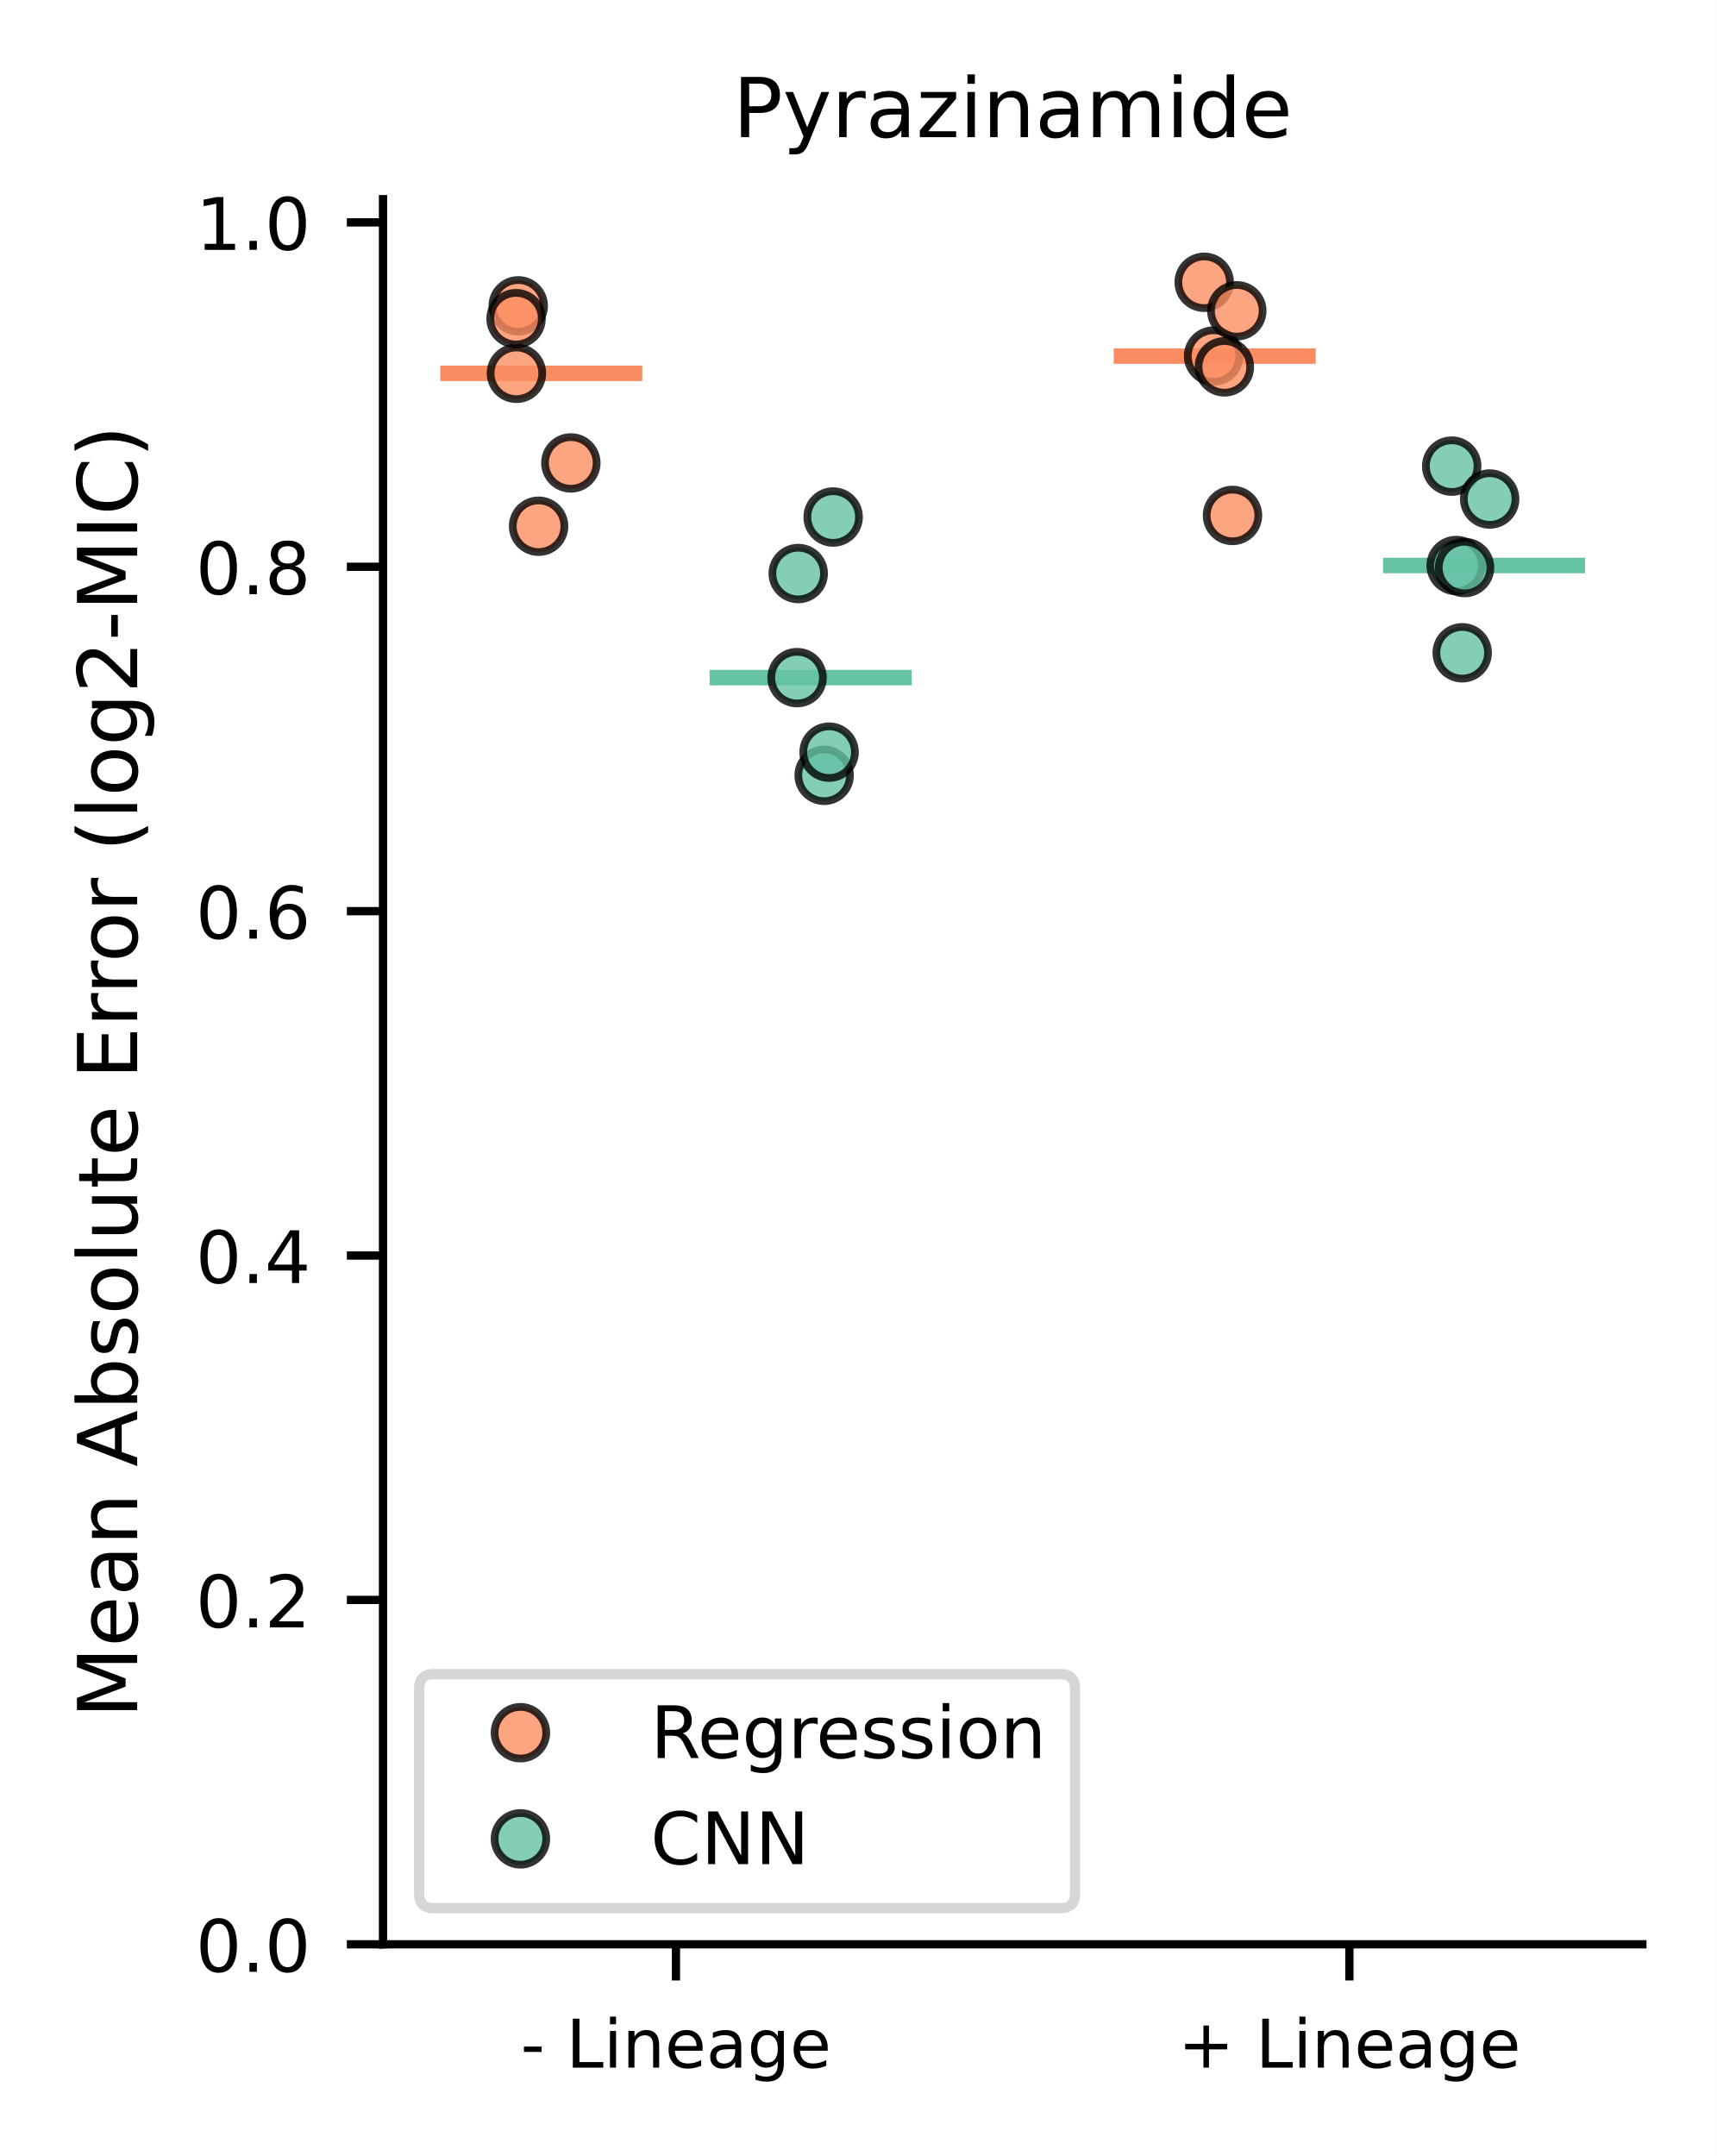
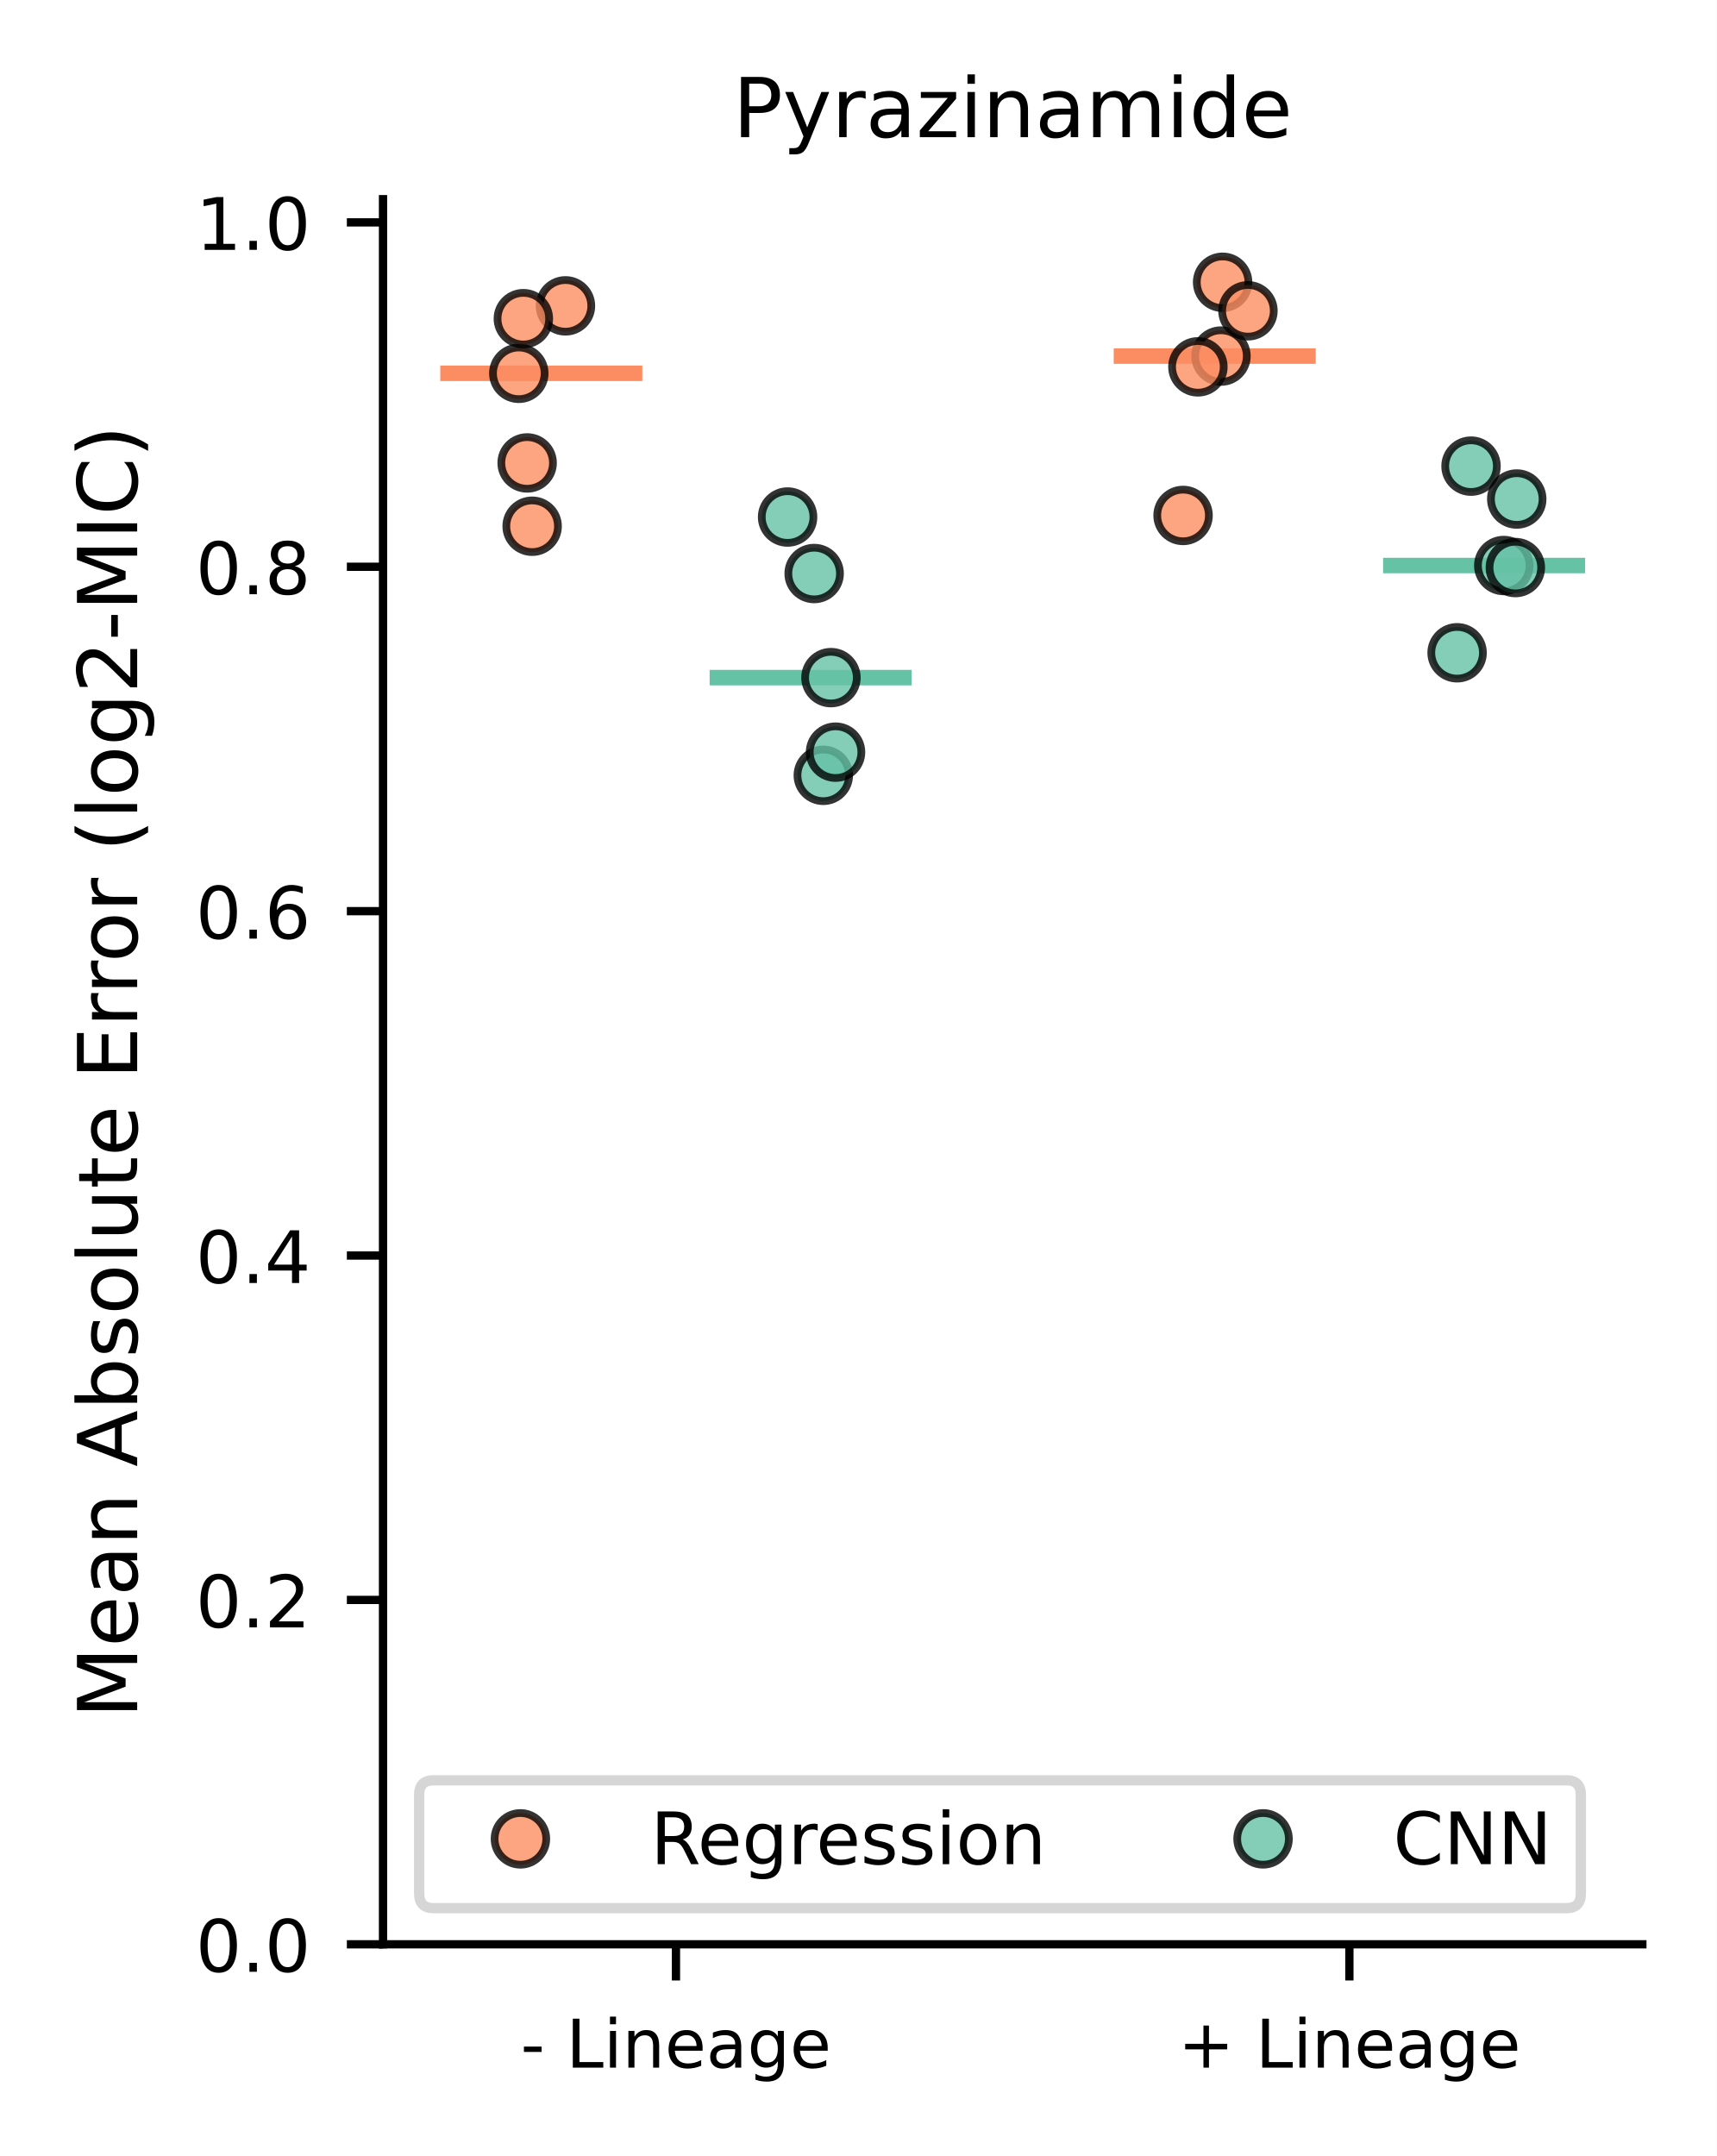
<svg xmlns="http://www.w3.org/2000/svg" xmlns:xlink="http://www.w3.org/1999/xlink" width="166.175pt" height="208.69pt" viewBox="0 0 166.175 208.69" version="1.1">
  <defs>
    <style type="text/css">*{stroke-linejoin: round; stroke-linecap: butt}</style>
  </defs>
  <g id="figure_1">
    <g id="patch_1">
      <path d="M 0 208.69  L 166.175 208.69  L 166.175 0  L 0 0  z " style="fill: #ffffff" />
    </g>
    <g id="axes_1">
      <g id="patch_2">
        <path d="M 37.075 188.199  L 158.975 188.199  L 158.975 19.279  L 37.075 19.279  z " style="fill: #ffffff" />
      </g>
      <g id="LineCollection_1">
-         <path d="M 42.616 36.135  L 62.172 36.135  " clip-path="url(#p2de7254664)" style="fill: none; stroke: #fc8d62; stroke-width: 1.5" />
+         <path d="M 42.616 36.135  L 62.172 36.135  " clip-path="url(#p660e434c75)" style="fill: none; stroke: #fc8d62; stroke-width: 1.5" />
      </g>
      <g id="LineCollection_2">
-         <path d="M 68.69 65.591  L 88.247 65.591  " clip-path="url(#p2de7254664)" style="fill: none; stroke: #66c2a5; stroke-width: 1.5" />
+         <path d="M 68.69 65.591  L 88.247 65.591  " clip-path="url(#p660e434c75)" style="fill: none; stroke: #66c2a5; stroke-width: 1.5" />
      </g>
      <g id="LineCollection_3">
-         <path d="M 107.803 34.467  L 127.359 34.467  " clip-path="url(#p2de7254664)" style="fill: none; stroke: #fc8d62; stroke-width: 1.5" />
+         <path d="M 107.803 34.467  L 127.359 34.467  " clip-path="url(#p660e434c75)" style="fill: none; stroke: #fc8d62; stroke-width: 1.5" />
      </g>
      <g id="LineCollection_4">
-         <path d="M 133.878 54.74  L 153.434 54.74  " clip-path="url(#p2de7254664)" style="fill: none; stroke: #66c2a5; stroke-width: 1.5" />
+         <path d="M 133.878 54.74  L 153.434 54.74  " clip-path="url(#p660e434c75)" style="fill: none; stroke: #66c2a5; stroke-width: 1.5" />
      </g>
      <g id="PathCollection_1">
        <defs>
-           <path id="C0_0_fc02c3c919" d="M 0 2.5  C 0.663 2.5 1.299 2.237 1.768 1.768  C 2.237 1.299 2.5 0.663 2.5 -0  C 2.5 -0.663 2.237 -1.299 1.768 -1.768  C 1.299 -2.237 0.663 -2.5 0 -2.5  C -0.663 -2.5 -1.299 -2.237 -1.768 -1.768  C -2.237 -1.299 -2.5 -0.663 -2.5 0  C -2.5 0.663 -2.237 1.299 -1.768 1.768  C -1.299 2.237 -0.663 2.5 0 2.5  z " />
+           <path id="C0_0_1dfc1ed73a" d="M 0 2.5  C 0.663 2.5 1.299 2.237 1.768 1.768  C 2.237 1.299 2.5 0.663 2.5 -0  C 2.5 -0.663 2.237 -1.299 1.768 -1.768  C 1.299 -2.237 0.663 -2.5 0 -2.5  C -0.663 -2.5 -1.299 -2.237 -1.768 -1.768  C -2.237 -1.299 -2.5 -0.663 -2.5 0  C -2.5 0.663 -2.237 1.299 -1.768 1.768  C -1.299 2.237 -0.663 2.5 0 2.5  z " />
        </defs>
-         <g clip-path="url(#p2de7254664)">
-           <use xlink:href="#C0_0_fc02c3c919" x="50.164" y="29.606" style="fill: #fc8d62; fill-opacity: 0.8; stroke: #000000; stroke-opacity: 0.8; stroke-width: 0.75" />
-         </g>
-         <g clip-path="url(#p2de7254664)">
-           <use xlink:href="#C0_0_fc02c3c919" x="49.988" y="36.135" style="fill: #fc8d62; fill-opacity: 0.8; stroke: #000000; stroke-opacity: 0.8; stroke-width: 0.75" />
-         </g>
-         <g clip-path="url(#p2de7254664)">
-           <use xlink:href="#C0_0_fc02c3c919" x="52.133" y="50.937" style="fill: #fc8d62; fill-opacity: 0.8; stroke: #000000; stroke-opacity: 0.8; stroke-width: 0.75" />
-         </g>
-         <g clip-path="url(#p2de7254664)">
-           <use xlink:href="#C0_0_fc02c3c919" x="55.255" y="44.81" style="fill: #fc8d62; fill-opacity: 0.8; stroke: #000000; stroke-opacity: 0.8; stroke-width: 0.75" />
-         </g>
-         <g clip-path="url(#p2de7254664)">
-           <use xlink:href="#C0_0_fc02c3c919" x="49.953" y="30.847" style="fill: #fc8d62; fill-opacity: 0.8; stroke: #000000; stroke-opacity: 0.8; stroke-width: 0.75" />
+         <g clip-path="url(#p660e434c75)">
+           <use xlink:href="#C0_0_1dfc1ed73a" x="54.735" y="29.606" style="fill: #fc8d62; fill-opacity: 0.8; stroke: #000000; stroke-opacity: 0.8; stroke-width: 0.75" />
+         </g>
+         <g clip-path="url(#p660e434c75)">
+           <use xlink:href="#C0_0_1dfc1ed73a" x="50.218" y="36.135" style="fill: #fc8d62; fill-opacity: 0.8; stroke: #000000; stroke-opacity: 0.8; stroke-width: 0.75" />
+         </g>
+         <g clip-path="url(#p660e434c75)">
+           <use xlink:href="#C0_0_1dfc1ed73a" x="51.51" y="50.937" style="fill: #fc8d62; fill-opacity: 0.8; stroke: #000000; stroke-opacity: 0.8; stroke-width: 0.75" />
+         </g>
+         <g clip-path="url(#p660e434c75)">
+           <use xlink:href="#C0_0_1dfc1ed73a" x="51.026" y="44.81" style="fill: #fc8d62; fill-opacity: 0.8; stroke: #000000; stroke-opacity: 0.8; stroke-width: 0.75" />
+         </g>
+         <g clip-path="url(#p660e434c75)">
+           <use xlink:href="#C0_0_1dfc1ed73a" x="50.659" y="30.847" style="fill: #fc8d62; fill-opacity: 0.8; stroke: #000000; stroke-opacity: 0.8; stroke-width: 0.75" />
        </g>
      </g>
      <g id="PathCollection_2">
        <defs>
-           <path id="C1_0_ed8941efb0" d="M 0 2.5  C 0.663 2.5 1.299 2.237 1.768 1.768  C 2.237 1.299 2.5 0.663 2.5 -0  C 2.5 -0.663 2.237 -1.299 1.768 -1.768  C 1.299 -2.237 0.663 -2.5 0 -2.5  C -0.663 -2.5 -1.299 -2.237 -1.768 -1.768  C -2.237 -1.299 -2.5 -0.663 -2.5 0  C -2.5 0.663 -2.237 1.299 -1.768 1.768  C -1.299 2.237 -0.663 2.5 0 2.5  z " />
+           <path id="C1_0_a44e7f3e04" d="M 0 2.5  C 0.663 2.5 1.299 2.237 1.768 1.768  C 2.237 1.299 2.5 0.663 2.5 -0  C 2.5 -0.663 2.237 -1.299 1.768 -1.768  C 1.299 -2.237 0.663 -2.5 0 -2.5  C -0.663 -2.5 -1.299 -2.237 -1.768 -1.768  C -2.237 -1.299 -2.5 -0.663 -2.5 0  C -2.5 0.663 -2.237 1.299 -1.768 1.768  C -1.299 2.237 -0.663 2.5 0 2.5  z " />
        </defs>
-         <g clip-path="url(#p2de7254664)">
-           <use xlink:href="#C1_0_ed8941efb0" x="77.154" y="65.591" style="fill: #66c2a5; fill-opacity: 0.8; stroke: #000000; stroke-opacity: 0.8; stroke-width: 0.75" />
-         </g>
-         <g clip-path="url(#p2de7254664)">
-           <use xlink:href="#C1_0_ed8941efb0" x="77.265" y="55.515" style="fill: #66c2a5; fill-opacity: 0.8; stroke: #000000; stroke-opacity: 0.8; stroke-width: 0.75" />
-         </g>
-         <g clip-path="url(#p2de7254664)">
-           <use xlink:href="#C1_0_ed8941efb0" x="80.647" y="50.046" style="fill: #66c2a5; fill-opacity: 0.8; stroke: #000000; stroke-opacity: 0.8; stroke-width: 0.75" />
-         </g>
-         <g clip-path="url(#p2de7254664)">
-           <use xlink:href="#C1_0_ed8941efb0" x="79.775" y="75.047" style="fill: #66c2a5; fill-opacity: 0.8; stroke: #000000; stroke-opacity: 0.8; stroke-width: 0.75" />
-         </g>
-         <g clip-path="url(#p2de7254664)">
-           <use xlink:href="#C1_0_ed8941efb0" x="80.254" y="72.805" style="fill: #66c2a5; fill-opacity: 0.8; stroke: #000000; stroke-opacity: 0.8; stroke-width: 0.75" />
+         <g clip-path="url(#p660e434c75)">
+           <use xlink:href="#C1_0_a44e7f3e04" x="80.433" y="65.591" style="fill: #66c2a5; fill-opacity: 0.8; stroke: #000000; stroke-opacity: 0.8; stroke-width: 0.75" />
+         </g>
+         <g clip-path="url(#p660e434c75)">
+           <use xlink:href="#C1_0_a44e7f3e04" x="78.808" y="55.515" style="fill: #66c2a5; fill-opacity: 0.8; stroke: #000000; stroke-opacity: 0.8; stroke-width: 0.75" />
+         </g>
+         <g clip-path="url(#p660e434c75)">
+           <use xlink:href="#C1_0_a44e7f3e04" x="76.236" y="50.046" style="fill: #66c2a5; fill-opacity: 0.8; stroke: #000000; stroke-opacity: 0.8; stroke-width: 0.75" />
+         </g>
+         <g clip-path="url(#p660e434c75)">
+           <use xlink:href="#C1_0_a44e7f3e04" x="79.693" y="75.047" style="fill: #66c2a5; fill-opacity: 0.8; stroke: #000000; stroke-opacity: 0.8; stroke-width: 0.75" />
+         </g>
+         <g clip-path="url(#p660e434c75)">
+           <use xlink:href="#C1_0_a44e7f3e04" x="80.878" y="72.805" style="fill: #66c2a5; fill-opacity: 0.8; stroke: #000000; stroke-opacity: 0.8; stroke-width: 0.75" />
        </g>
      </g>
      <g id="PathCollection_3">
        <defs>
-           <path id="C2_0_182d3caf00" d="M 0 2.5  C 0.663 2.5 1.299 2.237 1.768 1.768  C 2.237 1.299 2.5 0.663 2.5 -0  C 2.5 -0.663 2.237 -1.299 1.768 -1.768  C 1.299 -2.237 0.663 -2.5 0 -2.5  C -0.663 -2.5 -1.299 -2.237 -1.768 -1.768  C -2.237 -1.299 -2.5 -0.663 -2.5 0  C -2.5 0.663 -2.237 1.299 -1.768 1.768  C -1.299 2.237 -0.663 2.5 0 2.5  z " />
+           <path id="C2_0_bcf2cb54c0" d="M 0 2.5  C 0.663 2.5 1.299 2.237 1.768 1.768  C 2.237 1.299 2.5 0.663 2.5 -0  C 2.5 -0.663 2.237 -1.299 1.768 -1.768  C 1.299 -2.237 0.663 -2.5 0 -2.5  C -0.663 -2.5 -1.299 -2.237 -1.768 -1.768  C -2.237 -1.299 -2.5 -0.663 -2.5 0  C -2.5 0.663 -2.237 1.299 -1.768 1.768  C -1.299 2.237 -0.663 2.5 0 2.5  z " />
        </defs>
-         <g clip-path="url(#p2de7254664)">
-           <use xlink:href="#C2_0_182d3caf00" x="116.562" y="27.323" style="fill: #fc8d62; fill-opacity: 0.8; stroke: #000000; stroke-opacity: 0.8; stroke-width: 0.75" />
-         </g>
-         <g clip-path="url(#p2de7254664)">
-           <use xlink:href="#C2_0_182d3caf00" x="117.47" y="34.467" style="fill: #fc8d62; fill-opacity: 0.8; stroke: #000000; stroke-opacity: 0.8; stroke-width: 0.75" />
-         </g>
-         <g clip-path="url(#p2de7254664)">
-           <use xlink:href="#C2_0_182d3caf00" x="119.302" y="49.893" style="fill: #fc8d62; fill-opacity: 0.8; stroke: #000000; stroke-opacity: 0.8; stroke-width: 0.75" />
-         </g>
-         <g clip-path="url(#p2de7254664)">
-           <use xlink:href="#C2_0_182d3caf00" x="118.516" y="35.51" style="fill: #fc8d62; fill-opacity: 0.8; stroke: #000000; stroke-opacity: 0.8; stroke-width: 0.75" />
-         </g>
-         <g clip-path="url(#p2de7254664)">
-           <use xlink:href="#C2_0_182d3caf00" x="119.719" y="30.083" style="fill: #fc8d62; fill-opacity: 0.8; stroke: #000000; stroke-opacity: 0.8; stroke-width: 0.75" />
+         <g clip-path="url(#p660e434c75)">
+           <use xlink:href="#C2_0_bcf2cb54c0" x="118.345" y="27.323" style="fill: #fc8d62; fill-opacity: 0.8; stroke: #000000; stroke-opacity: 0.8; stroke-width: 0.75" />
+         </g>
+         <g clip-path="url(#p660e434c75)">
+           <use xlink:href="#C2_0_bcf2cb54c0" x="118.187" y="34.467" style="fill: #fc8d62; fill-opacity: 0.8; stroke: #000000; stroke-opacity: 0.8; stroke-width: 0.75" />
+         </g>
+         <g clip-path="url(#p660e434c75)">
+           <use xlink:href="#C2_0_bcf2cb54c0" x="114.518" y="49.893" style="fill: #fc8d62; fill-opacity: 0.8; stroke: #000000; stroke-opacity: 0.8; stroke-width: 0.75" />
+         </g>
+         <g clip-path="url(#p660e434c75)">
+           <use xlink:href="#C2_0_bcf2cb54c0" x="115.953" y="35.51" style="fill: #fc8d62; fill-opacity: 0.8; stroke: #000000; stroke-opacity: 0.8; stroke-width: 0.75" />
+         </g>
+         <g clip-path="url(#p660e434c75)">
+           <use xlink:href="#C2_0_bcf2cb54c0" x="120.798" y="30.083" style="fill: #fc8d62; fill-opacity: 0.8; stroke: #000000; stroke-opacity: 0.8; stroke-width: 0.75" />
        </g>
      </g>
      <g id="PathCollection_4">
        <defs>
-           <path id="C3_0_2be4f295f1" d="M 0 2.5  C 0.663 2.5 1.299 2.237 1.768 1.768  C 2.237 1.299 2.5 0.663 2.5 -0  C 2.5 -0.663 2.237 -1.299 1.768 -1.768  C 1.299 -2.237 0.663 -2.5 0 -2.5  C -0.663 -2.5 -1.299 -2.237 -1.768 -1.768  C -2.237 -1.299 -2.5 -0.663 -2.5 0  C -2.5 0.663 -2.237 1.299 -1.768 1.768  C -1.299 2.237 -0.663 2.5 0 2.5  z " />
+           <path id="C3_0_0215006f86" d="M 0 2.5  C 0.663 2.5 1.299 2.237 1.768 1.768  C 2.237 1.299 2.5 0.663 2.5 -0  C 2.5 -0.663 2.237 -1.299 1.768 -1.768  C 1.299 -2.237 0.663 -2.5 0 -2.5  C -0.663 -2.5 -1.299 -2.237 -1.768 -1.768  C -2.237 -1.299 -2.5 -0.663 -2.5 0  C -2.5 0.663 -2.237 1.299 -1.768 1.768  C -1.299 2.237 -0.663 2.5 0 2.5  z " />
        </defs>
-         <g clip-path="url(#p2de7254664)">
-           <use xlink:href="#C3_0_2be4f295f1" x="141.537" y="63.186" style="fill: #66c2a5; fill-opacity: 0.8; stroke: #000000; stroke-opacity: 0.8; stroke-width: 0.75" />
-         </g>
-         <g clip-path="url(#p2de7254664)">
-           <use xlink:href="#C3_0_2be4f295f1" x="140.951" y="54.74" style="fill: #66c2a5; fill-opacity: 0.8; stroke: #000000; stroke-opacity: 0.8; stroke-width: 0.75" />
-         </g>
-         <g clip-path="url(#p2de7254664)">
-           <use xlink:href="#C3_0_2be4f295f1" x="140.521" y="45.119" style="fill: #66c2a5; fill-opacity: 0.8; stroke: #000000; stroke-opacity: 0.8; stroke-width: 0.75" />
-         </g>
-         <g clip-path="url(#p2de7254664)">
-           <use xlink:href="#C3_0_2be4f295f1" x="144.196" y="48.303" style="fill: #66c2a5; fill-opacity: 0.8; stroke: #000000; stroke-opacity: 0.8; stroke-width: 0.75" />
-         </g>
-         <g clip-path="url(#p2de7254664)">
-           <use xlink:href="#C3_0_2be4f295f1" x="141.766" y="54.937" style="fill: #66c2a5; fill-opacity: 0.8; stroke: #000000; stroke-opacity: 0.8; stroke-width: 0.75" />
+         <g clip-path="url(#p660e434c75)">
+           <use xlink:href="#C3_0_0215006f86" x="141.044" y="63.186" style="fill: #66c2a5; fill-opacity: 0.8; stroke: #000000; stroke-opacity: 0.8; stroke-width: 0.75" />
+         </g>
+         <g clip-path="url(#p660e434c75)">
+           <use xlink:href="#C3_0_0215006f86" x="145.56" y="54.74" style="fill: #66c2a5; fill-opacity: 0.8; stroke: #000000; stroke-opacity: 0.8; stroke-width: 0.75" />
+         </g>
+         <g clip-path="url(#p660e434c75)">
+           <use xlink:href="#C3_0_0215006f86" x="142.391" y="45.119" style="fill: #66c2a5; fill-opacity: 0.8; stroke: #000000; stroke-opacity: 0.8; stroke-width: 0.75" />
+         </g>
+         <g clip-path="url(#p660e434c75)">
+           <use xlink:href="#C3_0_0215006f86" x="146.817" y="48.303" style="fill: #66c2a5; fill-opacity: 0.8; stroke: #000000; stroke-opacity: 0.8; stroke-width: 0.75" />
+         </g>
+         <g clip-path="url(#p660e434c75)">
+           <use xlink:href="#C3_0_0215006f86" x="146.682" y="54.937" style="fill: #66c2a5; fill-opacity: 0.8; stroke: #000000; stroke-opacity: 0.8; stroke-width: 0.75" />
        </g>
      </g>
      <g id="line2d_1" />
      <g id="line2d_2" />
      <g id="matplotlib.axis_1">
        <g id="xtick_1">
          <g id="line2d_3">
            <defs>
-               <path id="m9ee21b31c9" d="M 0 0  L 0 3.5  " style="stroke: #000000; stroke-width: 0.8" />
+               <path id="m499f65427b" d="M 0 0  L 0 3.5  " style="stroke: #000000; stroke-width: 0.8" />
            </defs>
            <g>
-               <use xlink:href="#m9ee21b31c9" x="65.431" y="188.199" style="stroke: #000000; stroke-width: 0.8" />
+               <use xlink:href="#m499f65427b" x="65.431" y="188.199" style="stroke: #000000; stroke-width: 0.8" />
            </g>
          </g>
          <g id="text_1">
            <g transform="translate(50.39782 200.1377) scale(0.065 -0.065)">
              <defs>
                <path id="DejaVuSans-2d" d="M 313 2009  L 1997 2009  L 1997 1497  L 313 1497  L 313 2009  z " transform="scale(0.015625)" />
                <path id="DejaVuSans-20" transform="scale(0.015625)" />
                <path id="DejaVuSans-4c" d="M 628 4666  L 1259 4666  L 1259 531  L 3531 531  L 3531 0  L 628 0  L 628 4666  z " transform="scale(0.015625)" />
                <path id="DejaVuSans-69" d="M 603 3500  L 1178 3500  L 1178 0  L 603 0  L 603 3500  z M 603 4863  L 1178 4863  L 1178 4134  L 603 4134  L 603 4863  z " transform="scale(0.015625)" />
                <path id="DejaVuSans-6e" d="M 3513 2113  L 3513 0  L 2938 0  L 2938 2094  Q 2938 2591 2744 2837  Q 2550 3084 2163 3084  Q 1697 3084 1428 2787  Q 1159 2491 1159 1978  L 1159 0  L 581 0  L 581 3500  L 1159 3500  L 1159 2956  Q 1366 3272 1645 3428  Q 1925 3584 2291 3584  Q 2894 3584 3203 3211  Q 3513 2838 3513 2113  z " transform="scale(0.015625)" />
                <path id="DejaVuSans-65" d="M 3597 1894  L 3597 1613  L 953 1613  Q 991 1019 1311 708  Q 1631 397 2203 397  Q 2534 397 2845 478  Q 3156 559 3463 722  L 3463 178  Q 3153 47 2828 -22  Q 2503 -91 2169 -91  Q 1331 -91 842 396  Q 353 884 353 1716  Q 353 2575 817 3079  Q 1281 3584 2069 3584  Q 2775 3584 3186 3129  Q 3597 2675 3597 1894  z M 3022 2063  Q 3016 2534 2758 2815  Q 2500 3097 2075 3097  Q 1594 3097 1305 2825  Q 1016 2553 972 2059  L 3022 2063  z " transform="scale(0.015625)" />
                <path id="DejaVuSans-61" d="M 2194 1759  Q 1497 1759 1228 1600  Q 959 1441 959 1056  Q 959 750 1161 570  Q 1363 391 1709 391  Q 2188 391 2477 730  Q 2766 1069 2766 1631  L 2766 1759  L 2194 1759  z M 3341 1997  L 3341 0  L 2766 0  L 2766 531  Q 2569 213 2275 61  Q 1981 -91 1556 -91  Q 1019 -91 701 211  Q 384 513 384 1019  Q 384 1609 779 1909  Q 1175 2209 1959 2209  L 2766 2209  L 2766 2266  Q 2766 2663 2505 2880  Q 2244 3097 1772 3097  Q 1472 3097 1187 3025  Q 903 2953 641 2809  L 641 3341  Q 956 3463 1253 3523  Q 1550 3584 1831 3584  Q 2591 3584 2966 3190  Q 3341 2797 3341 1997  z " transform="scale(0.015625)" />
                <path id="DejaVuSans-67" d="M 2906 1791  Q 2906 2416 2648 2759  Q 2391 3103 1925 3103  Q 1463 3103 1205 2759  Q 947 2416 947 1791  Q 947 1169 1205 825  Q 1463 481 1925 481  Q 2391 481 2648 825  Q 2906 1169 2906 1791  z M 3481 434  Q 3481 -459 3084 -895  Q 2688 -1331 1869 -1331  Q 1566 -1331 1297 -1286  Q 1028 -1241 775 -1147  L 775 -588  Q 1028 -725 1275 -790  Q 1522 -856 1778 -856  Q 2344 -856 2625 -561  Q 2906 -266 2906 331  L 2906 616  Q 2728 306 2450 153  Q 2172 0 1784 0  Q 1141 0 747 490  Q 353 981 353 1791  Q 353 2603 747 3093  Q 1141 3584 1784 3584  Q 2172 3584 2450 3431  Q 2728 3278 2906 2969  L 2906 3500  L 3481 3500  L 3481 434  z " transform="scale(0.015625)" />
              </defs>
              <use xlink:href="#DejaVuSans-2d" />
              <use xlink:href="#DejaVuSans-20" x="36.084" />
              <use xlink:href="#DejaVuSans-4c" x="67.871" />
              <use xlink:href="#DejaVuSans-69" x="123.584" />
              <use xlink:href="#DejaVuSans-6e" x="151.367" />
              <use xlink:href="#DejaVuSans-65" x="214.746" />
              <use xlink:href="#DejaVuSans-61" x="276.27" />
              <use xlink:href="#DejaVuSans-67" x="337.549" />
              <use xlink:href="#DejaVuSans-65" x="401.025" />
            </g>
          </g>
        </g>
        <g id="xtick_2">
          <g id="line2d_4">
            <g>
-               <use xlink:href="#m9ee21b31c9" x="130.618" y="188.199" style="stroke: #000000; stroke-width: 0.8" />
+               <use xlink:href="#m499f65427b" x="130.618" y="188.199" style="stroke: #000000; stroke-width: 0.8" />
            </g>
          </g>
          <g id="text_2">
            <g transform="translate(114.0341 200.1377) scale(0.065 -0.065)">
              <defs>
                <path id="DejaVuSans-2b" d="M 2944 4013  L 2944 2272  L 4684 2272  L 4684 1741  L 2944 1741  L 2944 0  L 2419 0  L 2419 1741  L 678 1741  L 678 2272  L 2419 2272  L 2419 4013  L 2944 4013  z " transform="scale(0.015625)" />
              </defs>
              <use xlink:href="#DejaVuSans-2b" />
              <use xlink:href="#DejaVuSans-20" x="83.789" />
              <use xlink:href="#DejaVuSans-4c" x="115.576" />
              <use xlink:href="#DejaVuSans-69" x="171.289" />
              <use xlink:href="#DejaVuSans-6e" x="199.072" />
              <use xlink:href="#DejaVuSans-65" x="262.451" />
              <use xlink:href="#DejaVuSans-61" x="323.975" />
              <use xlink:href="#DejaVuSans-67" x="385.254" />
              <use xlink:href="#DejaVuSans-65" x="448.73" />
            </g>
          </g>
        </g>
      </g>
      <g id="matplotlib.axis_2">
        <g id="ytick_1">
          <g id="line2d_5">
            <defs>
-               <path id="mde565a8939" d="M 0 0  L -3.5 0  " style="stroke: #000000; stroke-width: 0.8" />
+               <path id="m24a97d9977" d="M 0 0  L -3.5 0  " style="stroke: #000000; stroke-width: 0.8" />
            </defs>
            <g>
-               <use xlink:href="#mde565a8939" x="37.075" y="188.199" style="stroke: #000000; stroke-width: 0.8" />
+               <use xlink:href="#m24a97d9977" x="37.075" y="188.199" style="stroke: #000000; stroke-width: 0.8" />
            </g>
          </g>
          <g id="text_3">
            <g transform="translate(18.9425 190.8582) scale(0.07 -0.07)">
              <defs>
                <path id="DejaVuSans-30" d="M 2034 4250  Q 1547 4250 1301 3770  Q 1056 3291 1056 2328  Q 1056 1369 1301 889  Q 1547 409 2034 409  Q 2525 409 2770 889  Q 3016 1369 3016 2328  Q 3016 3291 2770 3770  Q 2525 4250 2034 4250  z M 2034 4750  Q 2819 4750 3233 4129  Q 3647 3509 3647 2328  Q 3647 1150 3233 529  Q 2819 -91 2034 -91  Q 1250 -91 836 529  Q 422 1150 422 2328  Q 422 3509 836 4129  Q 1250 4750 2034 4750  z " transform="scale(0.015625)" />
                <path id="DejaVuSans-2e" d="M 684 794  L 1344 794  L 1344 0  L 684 0  L 684 794  z " transform="scale(0.015625)" />
              </defs>
              <use xlink:href="#DejaVuSans-30" />
              <use xlink:href="#DejaVuSans-2e" x="63.623" />
              <use xlink:href="#DejaVuSans-30" x="95.41" />
            </g>
          </g>
        </g>
        <g id="ytick_2">
          <g id="line2d_6">
            <g>
-               <use xlink:href="#mde565a8939" x="37.075" y="154.864" style="stroke: #000000; stroke-width: 0.8" />
+               <use xlink:href="#m24a97d9977" x="37.075" y="154.864" style="stroke: #000000; stroke-width: 0.8" />
            </g>
          </g>
          <g id="text_4">
            <g transform="translate(18.9425 157.5232) scale(0.07 -0.07)">
              <defs>
                <path id="DejaVuSans-32" d="M 1228 531  L 3431 531  L 3431 0  L 469 0  L 469 531  Q 828 903 1448 1529  Q 2069 2156 2228 2338  Q 2531 2678 2651 2914  Q 2772 3150 2772 3378  Q 2772 3750 2511 3984  Q 2250 4219 1831 4219  Q 1534 4219 1204 4116  Q 875 4013 500 3803  L 500 4441  Q 881 4594 1212 4672  Q 1544 4750 1819 4750  Q 2544 4750 2975 4387  Q 3406 4025 3406 3419  Q 3406 3131 3298 2873  Q 3191 2616 2906 2266  Q 2828 2175 2409 1742  Q 1991 1309 1228 531  z " transform="scale(0.015625)" />
              </defs>
              <use xlink:href="#DejaVuSans-30" />
              <use xlink:href="#DejaVuSans-2e" x="63.623" />
              <use xlink:href="#DejaVuSans-32" x="95.41" />
            </g>
          </g>
        </g>
        <g id="ytick_3">
          <g id="line2d_7">
            <g>
-               <use xlink:href="#mde565a8939" x="37.075" y="121.529" style="stroke: #000000; stroke-width: 0.8" />
+               <use xlink:href="#m24a97d9977" x="37.075" y="121.529" style="stroke: #000000; stroke-width: 0.8" />
            </g>
          </g>
          <g id="text_5">
            <g transform="translate(18.9425 124.1882) scale(0.07 -0.07)">
              <defs>
                <path id="DejaVuSans-34" d="M 2419 4116  L 825 1625  L 2419 1625  L 2419 4116  z M 2253 4666  L 3047 4666  L 3047 1625  L 3713 1625  L 3713 1100  L 3047 1100  L 3047 0  L 2419 0  L 2419 1100  L 313 1100  L 313 1709  L 2253 4666  z " transform="scale(0.015625)" />
              </defs>
              <use xlink:href="#DejaVuSans-30" />
              <use xlink:href="#DejaVuSans-2e" x="63.623" />
              <use xlink:href="#DejaVuSans-34" x="95.41" />
            </g>
          </g>
        </g>
        <g id="ytick_4">
          <g id="line2d_8">
            <g>
-               <use xlink:href="#mde565a8939" x="37.075" y="88.194" style="stroke: #000000; stroke-width: 0.8" />
+               <use xlink:href="#m24a97d9977" x="37.075" y="88.194" style="stroke: #000000; stroke-width: 0.8" />
            </g>
          </g>
          <g id="text_6">
            <g transform="translate(18.9425 90.85315) scale(0.07 -0.07)">
              <defs>
                <path id="DejaVuSans-36" d="M 2113 2584  Q 1688 2584 1439 2293  Q 1191 2003 1191 1497  Q 1191 994 1439 701  Q 1688 409 2113 409  Q 2538 409 2786 701  Q 3034 994 3034 1497  Q 3034 2003 2786 2293  Q 2538 2584 2113 2584  z M 3366 4563  L 3366 3988  Q 3128 4100 2886 4159  Q 2644 4219 2406 4219  Q 1781 4219 1451 3797  Q 1122 3375 1075 2522  Q 1259 2794 1537 2939  Q 1816 3084 2150 3084  Q 2853 3084 3261 2657  Q 3669 2231 3669 1497  Q 3669 778 3244 343  Q 2819 -91 2113 -91  Q 1303 -91 875 529  Q 447 1150 447 2328  Q 447 3434 972 4092  Q 1497 4750 2381 4750  Q 2619 4750 2861 4703  Q 3103 4656 3366 4563  z " transform="scale(0.015625)" />
              </defs>
              <use xlink:href="#DejaVuSans-30" />
              <use xlink:href="#DejaVuSans-2e" x="63.623" />
              <use xlink:href="#DejaVuSans-36" x="95.41" />
            </g>
          </g>
        </g>
        <g id="ytick_5">
          <g id="line2d_9">
            <g>
-               <use xlink:href="#mde565a8939" x="37.075" y="54.859" style="stroke: #000000; stroke-width: 0.8" />
+               <use xlink:href="#m24a97d9977" x="37.075" y="54.859" style="stroke: #000000; stroke-width: 0.8" />
            </g>
          </g>
          <g id="text_7">
            <g transform="translate(18.9425 57.51813) scale(0.07 -0.07)">
              <defs>
                <path id="DejaVuSans-38" d="M 2034 2216  Q 1584 2216 1326 1975  Q 1069 1734 1069 1313  Q 1069 891 1326 650  Q 1584 409 2034 409  Q 2484 409 2743 651  Q 3003 894 3003 1313  Q 3003 1734 2745 1975  Q 2488 2216 2034 2216  z M 1403 2484  Q 997 2584 770 2862  Q 544 3141 544 3541  Q 544 4100 942 4425  Q 1341 4750 2034 4750  Q 2731 4750 3128 4425  Q 3525 4100 3525 3541  Q 3525 3141 3298 2862  Q 3072 2584 2669 2484  Q 3125 2378 3379 2068  Q 3634 1759 3634 1313  Q 3634 634 3220 271  Q 2806 -91 2034 -91  Q 1263 -91 848 271  Q 434 634 434 1313  Q 434 1759 690 2068  Q 947 2378 1403 2484  z M 1172 3481  Q 1172 3119 1398 2916  Q 1625 2713 2034 2713  Q 2441 2713 2670 2916  Q 2900 3119 2900 3481  Q 2900 3844 2670 4047  Q 2441 4250 2034 4250  Q 1625 4250 1398 4047  Q 1172 3844 1172 3481  z " transform="scale(0.015625)" />
              </defs>
              <use xlink:href="#DejaVuSans-30" />
              <use xlink:href="#DejaVuSans-2e" x="63.623" />
              <use xlink:href="#DejaVuSans-38" x="95.41" />
            </g>
          </g>
        </g>
        <g id="ytick_6">
          <g id="line2d_10">
            <g>
-               <use xlink:href="#mde565a8939" x="37.075" y="21.524" style="stroke: #000000; stroke-width: 0.8" />
+               <use xlink:href="#m24a97d9977" x="37.075" y="21.524" style="stroke: #000000; stroke-width: 0.8" />
            </g>
          </g>
          <g id="text_8">
            <g transform="translate(18.9425 24.18311) scale(0.07 -0.07)">
              <defs>
                <path id="DejaVuSans-31" d="M 794 531  L 1825 531  L 1825 4091  L 703 3866  L 703 4441  L 1819 4666  L 2450 4666  L 2450 531  L 3481 531  L 3481 0  L 794 0  L 794 531  z " transform="scale(0.015625)" />
              </defs>
              <use xlink:href="#DejaVuSans-31" />
              <use xlink:href="#DejaVuSans-2e" x="63.623" />
              <use xlink:href="#DejaVuSans-30" x="95.41" />
            </g>
          </g>
        </g>
        <g id="text_9">
          <g transform="translate(13.27875 166.3137) rotate(-90) scale(0.08 -0.08)">
            <defs>
              <path id="DejaVuSans-4d" d="M 628 4666  L 1569 4666  L 2759 1491  L 3956 4666  L 4897 4666  L 4897 0  L 4281 0  L 4281 4097  L 3078 897  L 2444 897  L 1241 4097  L 1241 0  L 628 0  L 628 4666  z " transform="scale(0.015625)" />
              <path id="DejaVuSans-41" d="M 2188 4044  L 1331 1722  L 3047 1722  L 2188 4044  z M 1831 4666  L 2547 4666  L 4325 0  L 3669 0  L 3244 1197  L 1141 1197  L 716 0  L 50 0  L 1831 4666  z " transform="scale(0.015625)" />
              <path id="DejaVuSans-62" d="M 3116 1747  Q 3116 2381 2855 2742  Q 2594 3103 2138 3103  Q 1681 3103 1420 2742  Q 1159 2381 1159 1747  Q 1159 1113 1420 752  Q 1681 391 2138 391  Q 2594 391 2855 752  Q 3116 1113 3116 1747  z M 1159 2969  Q 1341 3281 1617 3432  Q 1894 3584 2278 3584  Q 2916 3584 3314 3078  Q 3713 2572 3713 1747  Q 3713 922 3314 415  Q 2916 -91 2278 -91  Q 1894 -91 1617 61  Q 1341 213 1159 525  L 1159 0  L 581 0  L 581 4863  L 1159 4863  L 1159 2969  z " transform="scale(0.015625)" />
              <path id="DejaVuSans-73" d="M 2834 3397  L 2834 2853  Q 2591 2978 2328 3040  Q 2066 3103 1784 3103  Q 1356 3103 1142 2972  Q 928 2841 928 2578  Q 928 2378 1081 2264  Q 1234 2150 1697 2047  L 1894 2003  Q 2506 1872 2764 1633  Q 3022 1394 3022 966  Q 3022 478 2636 193  Q 2250 -91 1575 -91  Q 1294 -91 989 -36  Q 684 19 347 128  L 347 722  Q 666 556 975 473  Q 1284 391 1588 391  Q 1994 391 2212 530  Q 2431 669 2431 922  Q 2431 1156 2273 1281  Q 2116 1406 1581 1522  L 1381 1569  Q 847 1681 609 1914  Q 372 2147 372 2553  Q 372 3047 722 3315  Q 1072 3584 1716 3584  Q 2034 3584 2315 3537  Q 2597 3491 2834 3397  z " transform="scale(0.015625)" />
              <path id="DejaVuSans-6f" d="M 1959 3097  Q 1497 3097 1228 2736  Q 959 2375 959 1747  Q 959 1119 1226 758  Q 1494 397 1959 397  Q 2419 397 2687 759  Q 2956 1122 2956 1747  Q 2956 2369 2687 2733  Q 2419 3097 1959 3097  z M 1959 3584  Q 2709 3584 3137 3096  Q 3566 2609 3566 1747  Q 3566 888 3137 398  Q 2709 -91 1959 -91  Q 1206 -91 779 398  Q 353 888 353 1747  Q 353 2609 779 3096  Q 1206 3584 1959 3584  z " transform="scale(0.015625)" />
              <path id="DejaVuSans-6c" d="M 603 4863  L 1178 4863  L 1178 0  L 603 0  L 603 4863  z " transform="scale(0.015625)" />
              <path id="DejaVuSans-75" d="M 544 1381  L 544 3500  L 1119 3500  L 1119 1403  Q 1119 906 1312 657  Q 1506 409 1894 409  Q 2359 409 2629 706  Q 2900 1003 2900 1516  L 2900 3500  L 3475 3500  L 3475 0  L 2900 0  L 2900 538  Q 2691 219 2414 64  Q 2138 -91 1772 -91  Q 1169 -91 856 284  Q 544 659 544 1381  z M 1991 3584  L 1991 3584  z " transform="scale(0.015625)" />
              <path id="DejaVuSans-74" d="M 1172 4494  L 1172 3500  L 2356 3500  L 2356 3053  L 1172 3053  L 1172 1153  Q 1172 725 1289 603  Q 1406 481 1766 481  L 2356 481  L 2356 0  L 1766 0  Q 1100 0 847 248  Q 594 497 594 1153  L 594 3053  L 172 3053  L 172 3500  L 594 3500  L 594 4494  L 1172 4494  z " transform="scale(0.015625)" />
              <path id="DejaVuSans-45" d="M 628 4666  L 3578 4666  L 3578 4134  L 1259 4134  L 1259 2753  L 3481 2753  L 3481 2222  L 1259 2222  L 1259 531  L 3634 531  L 3634 0  L 628 0  L 628 4666  z " transform="scale(0.015625)" />
              <path id="DejaVuSans-72" d="M 2631 2963  Q 2534 3019 2420 3045  Q 2306 3072 2169 3072  Q 1681 3072 1420 2755  Q 1159 2438 1159 1844  L 1159 0  L 581 0  L 581 3500  L 1159 3500  L 1159 2956  Q 1341 3275 1631 3429  Q 1922 3584 2338 3584  Q 2397 3584 2469 3576  Q 2541 3569 2628 3553  L 2631 2963  z " transform="scale(0.015625)" />
              <path id="DejaVuSans-28" d="M 1984 4856  Q 1566 4138 1362 3434  Q 1159 2731 1159 2009  Q 1159 1288 1364 580  Q 1569 -128 1984 -844  L 1484 -844  Q 1016 -109 783 600  Q 550 1309 550 2009  Q 550 2706 781 3412  Q 1013 4119 1484 4856  L 1984 4856  z " transform="scale(0.015625)" />
              <path id="DejaVuSans-49" d="M 628 4666  L 1259 4666  L 1259 0  L 628 0  L 628 4666  z " transform="scale(0.015625)" />
              <path id="DejaVuSans-43" d="M 4122 4306  L 4122 3641  Q 3803 3938 3442 4084  Q 3081 4231 2675 4231  Q 1875 4231 1450 3742  Q 1025 3253 1025 2328  Q 1025 1406 1450 917  Q 1875 428 2675 428  Q 3081 428 3442 575  Q 3803 722 4122 1019  L 4122 359  Q 3791 134 3420 21  Q 3050 -91 2638 -91  Q 1578 -91 968 557  Q 359 1206 359 2328  Q 359 3453 968 4101  Q 1578 4750 2638 4750  Q 3056 4750 3426 4639  Q 3797 4528 4122 4306  z " transform="scale(0.015625)" />
              <path id="DejaVuSans-29" d="M 513 4856  L 1013 4856  Q 1481 4119 1714 3412  Q 1947 2706 1947 2009  Q 1947 1309 1714 600  Q 1481 -109 1013 -844  L 513 -844  Q 928 -128 1133 580  Q 1338 1288 1338 2009  Q 1338 2731 1133 3434  Q 928 4138 513 4856  z " transform="scale(0.015625)" />
            </defs>
            <use xlink:href="#DejaVuSans-4d" />
            <use xlink:href="#DejaVuSans-65" x="86.279" />
            <use xlink:href="#DejaVuSans-61" x="147.803" />
            <use xlink:href="#DejaVuSans-6e" x="209.082" />
            <use xlink:href="#DejaVuSans-20" x="272.461" />
            <use xlink:href="#DejaVuSans-41" x="304.248" />
            <use xlink:href="#DejaVuSans-62" x="372.656" />
            <use xlink:href="#DejaVuSans-73" x="436.133" />
            <use xlink:href="#DejaVuSans-6f" x="488.232" />
            <use xlink:href="#DejaVuSans-6c" x="549.414" />
            <use xlink:href="#DejaVuSans-75" x="577.197" />
            <use xlink:href="#DejaVuSans-74" x="640.576" />
            <use xlink:href="#DejaVuSans-65" x="679.785" />
            <use xlink:href="#DejaVuSans-20" x="741.309" />
            <use xlink:href="#DejaVuSans-45" x="773.096" />
            <use xlink:href="#DejaVuSans-72" x="836.279" />
            <use xlink:href="#DejaVuSans-72" x="875.643" />
            <use xlink:href="#DejaVuSans-6f" x="914.506" />
            <use xlink:href="#DejaVuSans-72" x="975.688" />
            <use xlink:href="#DejaVuSans-20" x="1016.801" />
            <use xlink:href="#DejaVuSans-28" x="1048.588" />
            <use xlink:href="#DejaVuSans-6c" x="1087.602" />
            <use xlink:href="#DejaVuSans-6f" x="1115.385" />
            <use xlink:href="#DejaVuSans-67" x="1176.566" />
            <use xlink:href="#DejaVuSans-32" x="1240.043" />
            <use xlink:href="#DejaVuSans-2d" x="1303.666" />
            <use xlink:href="#DejaVuSans-4d" x="1339.75" />
            <use xlink:href="#DejaVuSans-49" x="1426.029" />
            <use xlink:href="#DejaVuSans-43" x="1455.521" />
            <use xlink:href="#DejaVuSans-29" x="1525.346" />
          </g>
        </g>
      </g>
      <g id="patch_3">
        <path d="M 37.075 188.199  L 37.075 19.279  " style="fill: none; stroke: #000000; stroke-width: 0.8; stroke-linejoin: miter; stroke-linecap: square" />
      </g>
      <g id="patch_4">
        <path d="M 37.075 188.199  L 158.975 188.199  " style="fill: none; stroke: #000000; stroke-width: 0.8; stroke-linejoin: miter; stroke-linecap: square" />
      </g>
      <g id="text_10">
        <g transform="translate(70.94469 13.27875) scale(0.08 -0.08)">
          <defs>
            <path id="DejaVuSans-50" d="M 1259 4147  L 1259 2394  L 2053 2394  Q 2494 2394 2734 2622  Q 2975 2850 2975 3272  Q 2975 3691 2734 3919  Q 2494 4147 2053 4147  L 1259 4147  z M 628 4666  L 2053 4666  Q 2838 4666 3239 4311  Q 3641 3956 3641 3272  Q 3641 2581 3239 2228  Q 2838 1875 2053 1875  L 1259 1875  L 1259 0  L 628 0  L 628 4666  z " transform="scale(0.015625)" />
            <path id="DejaVuSans-79" d="M 2059 -325  Q 1816 -950 1584 -1140  Q 1353 -1331 966 -1331  L 506 -1331  L 506 -850  L 844 -850  Q 1081 -850 1212 -737  Q 1344 -625 1503 -206  L 1606 56  L 191 3500  L 800 3500  L 1894 763  L 2988 3500  L 3597 3500  L 2059 -325  z " transform="scale(0.015625)" />
            <path id="DejaVuSans-7a" d="M 353 3500  L 3084 3500  L 3084 2975  L 922 459  L 3084 459  L 3084 0  L 275 0  L 275 525  L 2438 3041  L 353 3041  L 353 3500  z " transform="scale(0.015625)" />
            <path id="DejaVuSans-6d" d="M 3328 2828  Q 3544 3216 3844 3400  Q 4144 3584 4550 3584  Q 5097 3584 5394 3201  Q 5691 2819 5691 2113  L 5691 0  L 5113 0  L 5113 2094  Q 5113 2597 4934 2840  Q 4756 3084 4391 3084  Q 3944 3084 3684 2787  Q 3425 2491 3425 1978  L 3425 0  L 2847 0  L 2847 2094  Q 2847 2600 2669 2842  Q 2491 3084 2119 3084  Q 1678 3084 1418 2786  Q 1159 2488 1159 1978  L 1159 0  L 581 0  L 581 3500  L 1159 3500  L 1159 2956  Q 1356 3278 1631 3431  Q 1906 3584 2284 3584  Q 2666 3584 2933 3390  Q 3200 3197 3328 2828  z " transform="scale(0.015625)" />
            <path id="DejaVuSans-64" d="M 2906 2969  L 2906 4863  L 3481 4863  L 3481 0  L 2906 0  L 2906 525  Q 2725 213 2448 61  Q 2172 -91 1784 -91  Q 1150 -91 751 415  Q 353 922 353 1747  Q 353 2572 751 3078  Q 1150 3584 1784 3584  Q 2172 3584 2448 3432  Q 2725 3281 2906 2969  z M 947 1747  Q 947 1113 1208 752  Q 1469 391 1925 391  Q 2381 391 2643 752  Q 2906 1113 2906 1747  Q 2906 2381 2643 2742  Q 2381 3103 1925 3103  Q 1469 3103 1208 2742  Q 947 2381 947 1747  z " transform="scale(0.015625)" />
          </defs>
          <use xlink:href="#DejaVuSans-50" />
          <use xlink:href="#DejaVuSans-79" x="60.303" />
          <use xlink:href="#DejaVuSans-72" x="119.482" />
          <use xlink:href="#DejaVuSans-61" x="160.596" />
          <use xlink:href="#DejaVuSans-7a" x="221.875" />
          <use xlink:href="#DejaVuSans-69" x="274.365" />
          <use xlink:href="#DejaVuSans-6e" x="302.148" />
          <use xlink:href="#DejaVuSans-61" x="365.527" />
          <use xlink:href="#DejaVuSans-6d" x="426.807" />
          <use xlink:href="#DejaVuSans-69" x="524.219" />
          <use xlink:href="#DejaVuSans-64" x="552.002" />
          <use xlink:href="#DejaVuSans-65" x="615.479" />
        </g>
      </g>
      <g id="legend_1">
        <g id="patch_5">
-           <path d="M 41.975 184.699  L 102.659 184.699  Q 104.059 184.699 104.059 183.299  L 104.059 163.449  Q 104.059 162.049 102.659 162.049  L 41.975 162.049  Q 40.575 162.049 40.575 163.449  L 40.575 183.299  Q 40.575 184.699 41.975 184.699  z " style="fill: #ffffff; opacity: 0.8; stroke: #cccccc; stroke-linejoin: miter" />
+           <path d="M 41.975 184.699  L 151.621 184.699  Q 153.021 184.699 153.021 183.299  L 153.021 173.724  Q 153.021 172.324 151.621 172.324  L 41.975 172.324  Q 40.575 172.324 40.575 173.724  L 40.575 183.299  Q 40.575 184.699 41.975 184.699  z " style="fill: #ffffff; opacity: 0.8; stroke: #cccccc; stroke-linejoin: miter" />
        </g>
        <g id="line2d_11">
          <defs>
-             <path id="m89809c9a7d" d="M 0 2.5  C 0.663 2.5 1.299 2.237 1.768 1.768  C 2.237 1.299 2.5 0.663 2.5 0  C 2.5 -0.663 2.237 -1.299 1.768 -1.768  C 1.299 -2.237 0.663 -2.5 0 -2.5  C -0.663 -2.5 -1.299 -2.237 -1.768 -1.768  C -2.237 -1.299 -2.5 -0.663 -2.5 0  C -2.5 0.663 -2.237 1.299 -1.768 1.768  C -1.299 2.237 -0.663 2.5 0 2.5  z " style="stroke: #000000; stroke-opacity: 0.8; stroke-width: 0.75" />
+             <path id="m7b50f47334" d="M 0 2.5  C 0.663 2.5 1.299 2.237 1.768 1.768  C 2.237 1.299 2.5 0.663 2.5 0  C 2.5 -0.663 2.237 -1.299 1.768 -1.768  C 1.299 -2.237 0.663 -2.5 0 -2.5  C -0.663 -2.5 -1.299 -2.237 -1.768 -1.768  C -2.237 -1.299 -2.5 -0.663 -2.5 0  C -2.5 0.663 -2.237 1.299 -1.768 1.768  C -1.299 2.237 -0.663 2.5 0 2.5  z " style="stroke: #000000; stroke-opacity: 0.8; stroke-width: 0.75" />
          </defs>
          <g>
-             <use xlink:href="#m89809c9a7d" x="50.375" y="167.718" style="fill: #fc8d62; fill-opacity: 0.8; stroke: #000000; stroke-opacity: 0.8; stroke-width: 0.75" />
+             <use xlink:href="#m7b50f47334" x="50.375" y="177.993" style="fill: #fc8d62; fill-opacity: 0.8; stroke: #000000; stroke-opacity: 0.8; stroke-width: 0.75" />
          </g>
        </g>
        <g id="text_11">
-           <g transform="translate(62.97469 170.1683) scale(0.07 -0.07)">
+           <g transform="translate(62.97469 180.443) scale(0.07 -0.07)">
            <defs>
              <path id="DejaVuSans-52" d="M 2841 2188  Q 3044 2119 3236 1894  Q 3428 1669 3622 1275  L 4263 0  L 3584 0  L 2988 1197  Q 2756 1666 2539 1819  Q 2322 1972 1947 1972  L 1259 1972  L 1259 0  L 628 0  L 628 4666  L 2053 4666  Q 2853 4666 3247 4331  Q 3641 3997 3641 3322  Q 3641 2881 3436 2590  Q 3231 2300 2841 2188  z M 1259 4147  L 1259 2491  L 2053 2491  Q 2509 2491 2742 2702  Q 2975 2913 2975 3322  Q 2975 3731 2742 3939  Q 2509 4147 2053 4147  L 1259 4147  z " transform="scale(0.015625)" />
            </defs>
            <use xlink:href="#DejaVuSans-52" />
            <use xlink:href="#DejaVuSans-65" x="64.982" />
            <use xlink:href="#DejaVuSans-67" x="126.506" />
            <use xlink:href="#DejaVuSans-72" x="189.982" />
            <use xlink:href="#DejaVuSans-65" x="228.846" />
            <use xlink:href="#DejaVuSans-73" x="290.369" />
            <use xlink:href="#DejaVuSans-73" x="342.469" />
            <use xlink:href="#DejaVuSans-69" x="394.568" />
            <use xlink:href="#DejaVuSans-6f" x="422.352" />
            <use xlink:href="#DejaVuSans-6e" x="483.533" />
          </g>
        </g>
        <g id="line2d_12">
          <defs>
-             <path id="mf9e19c7bd1" d="M 0 2.5  C 0.663 2.5 1.299 2.237 1.768 1.768  C 2.237 1.299 2.5 0.663 2.5 0  C 2.5 -0.663 2.237 -1.299 1.768 -1.768  C 1.299 -2.237 0.663 -2.5 0 -2.5  C -0.663 -2.5 -1.299 -2.237 -1.768 -1.768  C -2.237 -1.299 -2.5 -0.663 -2.5 0  C -2.5 0.663 -2.237 1.299 -1.768 1.768  C -1.299 2.237 -0.663 2.5 0 2.5  z " style="stroke: #000000; stroke-opacity: 0.8; stroke-width: 0.75" />
+             <path id="m2988c2fe59" d="M 0 2.5  C 0.663 2.5 1.299 2.237 1.768 1.768  C 2.237 1.299 2.5 0.663 2.5 0  C 2.5 -0.663 2.237 -1.299 1.768 -1.768  C 1.299 -2.237 0.663 -2.5 0 -2.5  C -0.663 -2.5 -1.299 -2.237 -1.768 -1.768  C -2.237 -1.299 -2.5 -0.663 -2.5 0  C -2.5 0.663 -2.237 1.299 -1.768 1.768  C -1.299 2.237 -0.663 2.5 0 2.5  z " style="stroke: #000000; stroke-opacity: 0.8; stroke-width: 0.75" />
          </defs>
          <g>
-             <use xlink:href="#mf9e19c7bd1" x="50.375" y="177.993" style="fill: #66c2a5; fill-opacity: 0.8; stroke: #000000; stroke-opacity: 0.8; stroke-width: 0.75" />
+             <use xlink:href="#m2988c2fe59" x="122.259" y="177.993" style="fill: #66c2a5; fill-opacity: 0.8; stroke: #000000; stroke-opacity: 0.8; stroke-width: 0.75" />
          </g>
        </g>
        <g id="text_12">
-           <g transform="translate(62.97469 180.443) scale(0.07 -0.07)">
+           <g transform="translate(134.8592 180.443) scale(0.07 -0.07)">
            <defs>
              <path id="DejaVuSans-4e" d="M 628 4666  L 1478 4666  L 3547 763  L 3547 4666  L 4159 4666  L 4159 0  L 3309 0  L 1241 3903  L 1241 0  L 628 0  L 628 4666  z " transform="scale(0.015625)" />
            </defs>
            <use xlink:href="#DejaVuSans-43" />
            <use xlink:href="#DejaVuSans-4e" x="69.824" />
            <use xlink:href="#DejaVuSans-4e" x="144.629" />
          </g>
        </g>
      </g>
    </g>
  </g>
  <defs>
-     <clipPath id="p2de7254664">
+     <clipPath id="p660e434c75">
      <rect x="37.075" y="19.279" width="121.9" height="168.92" />
    </clipPath>
  </defs>
</svg>
